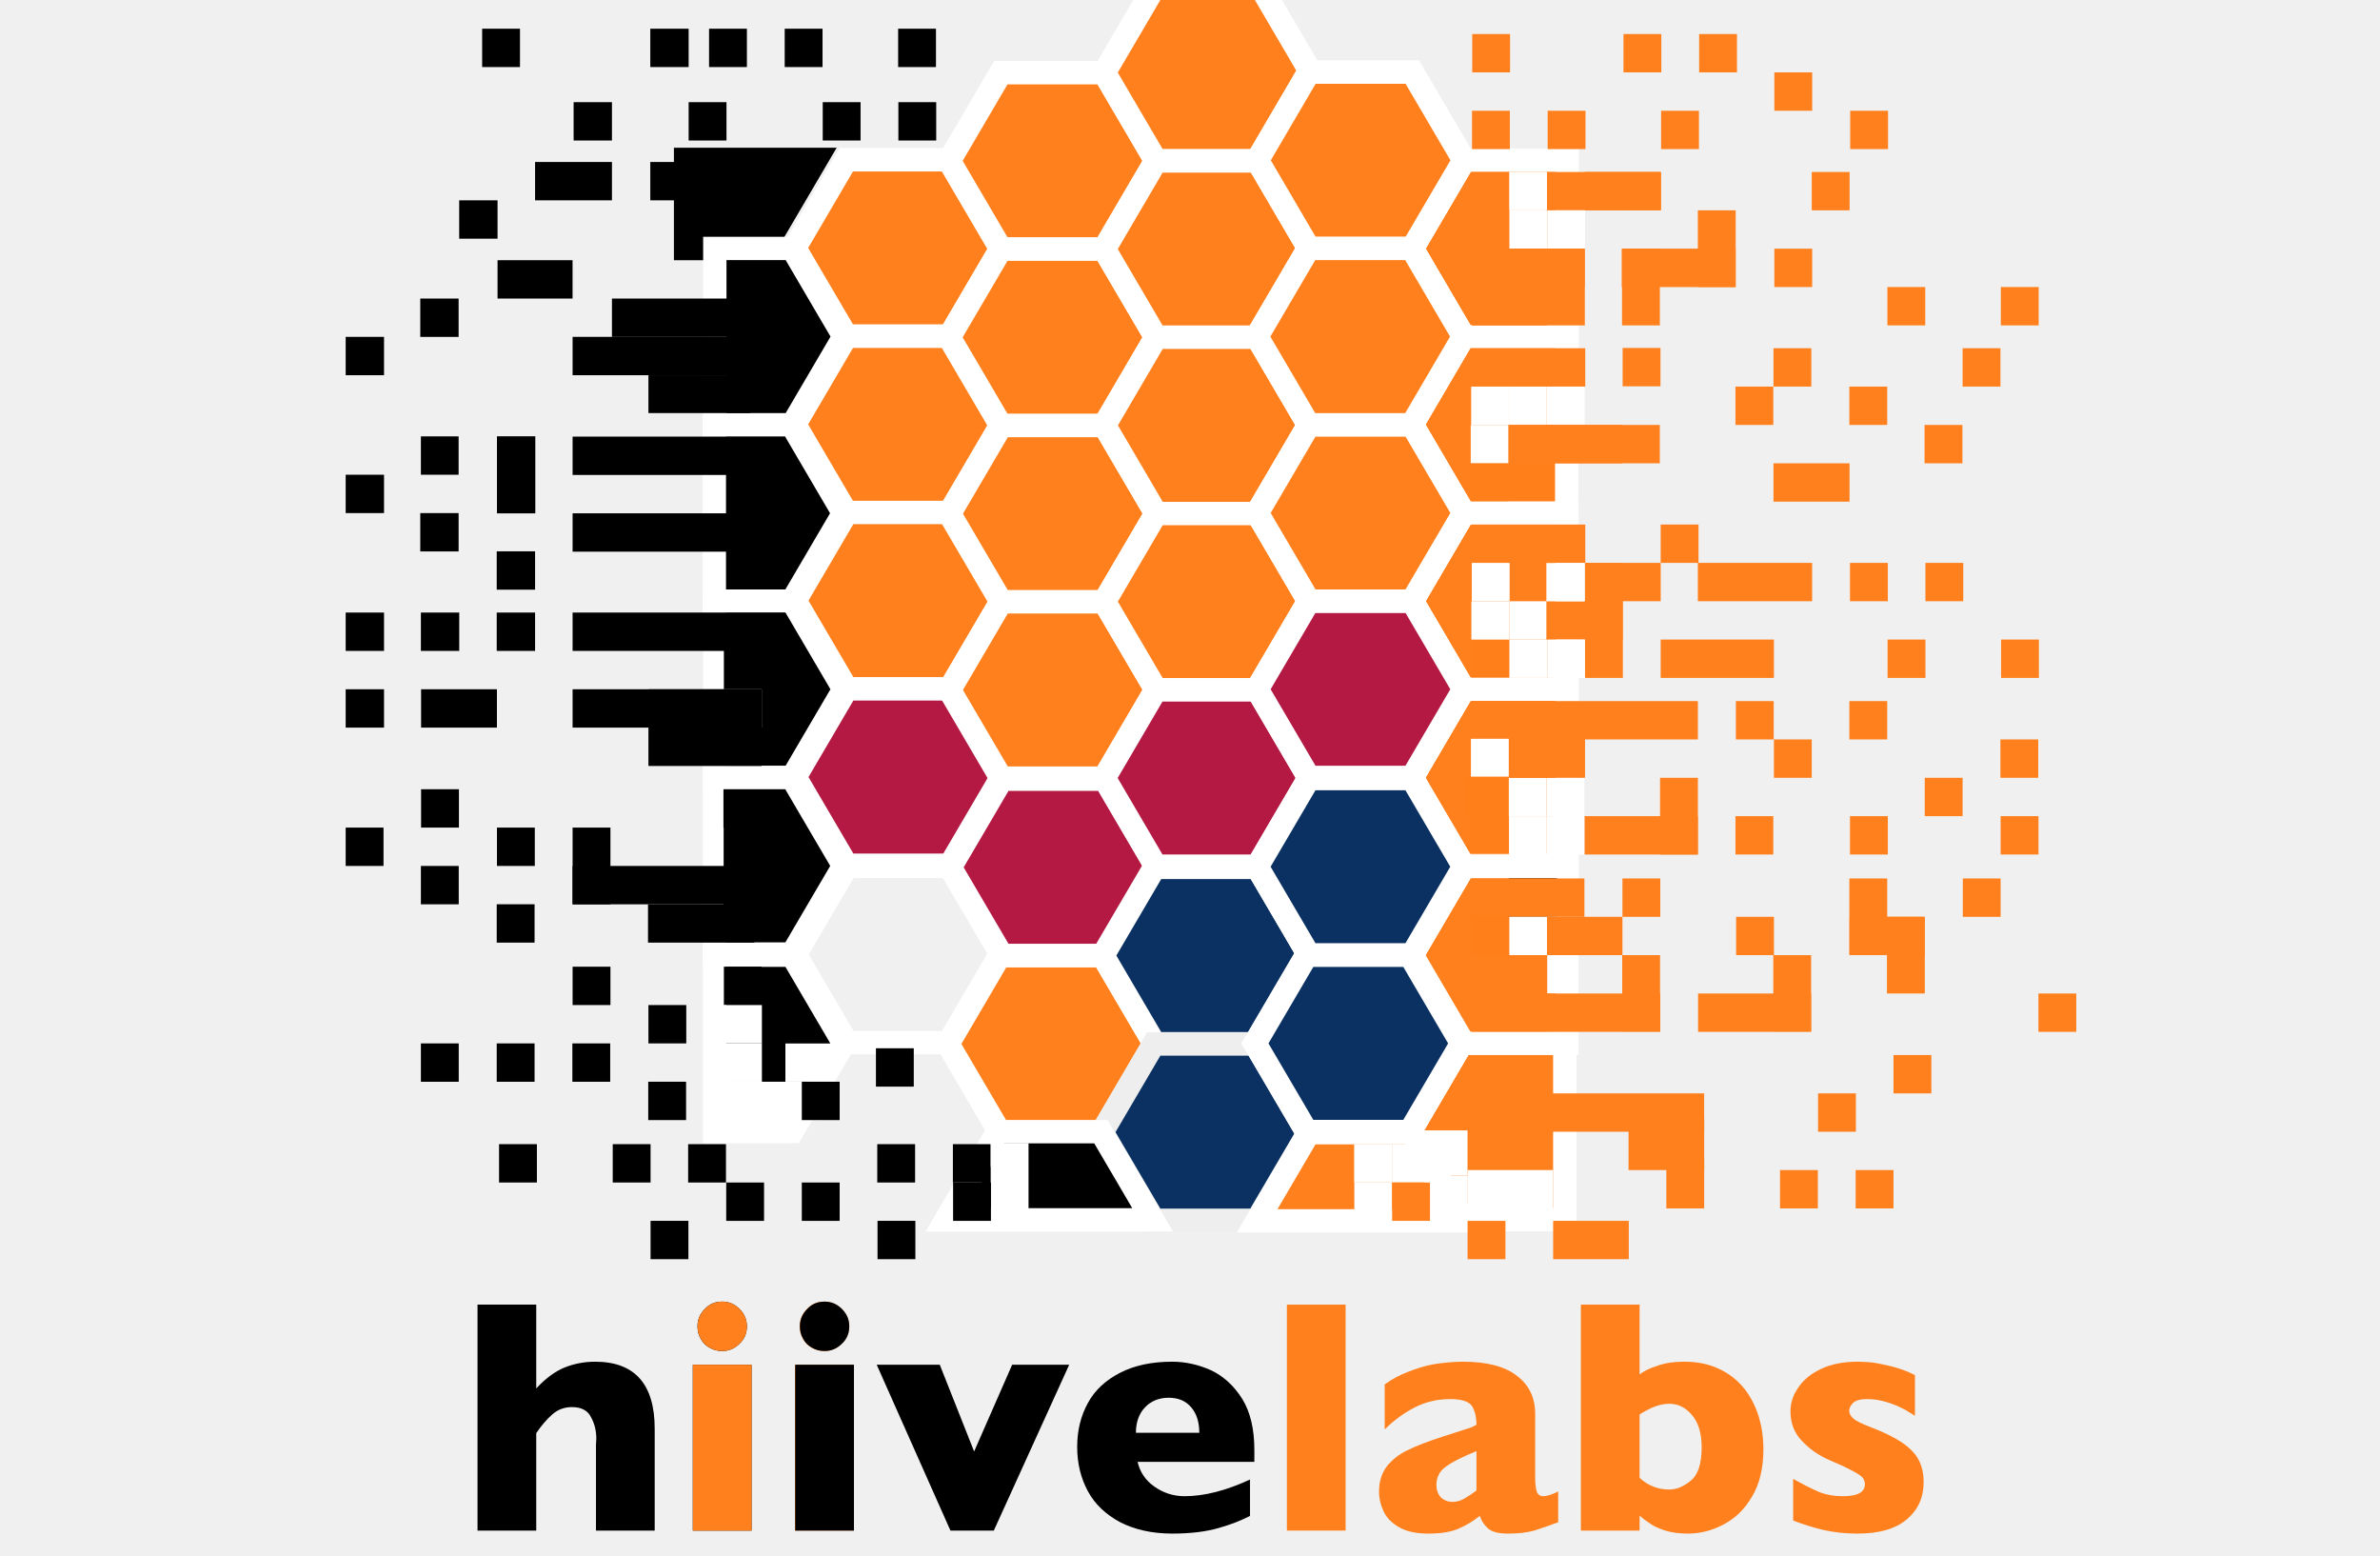
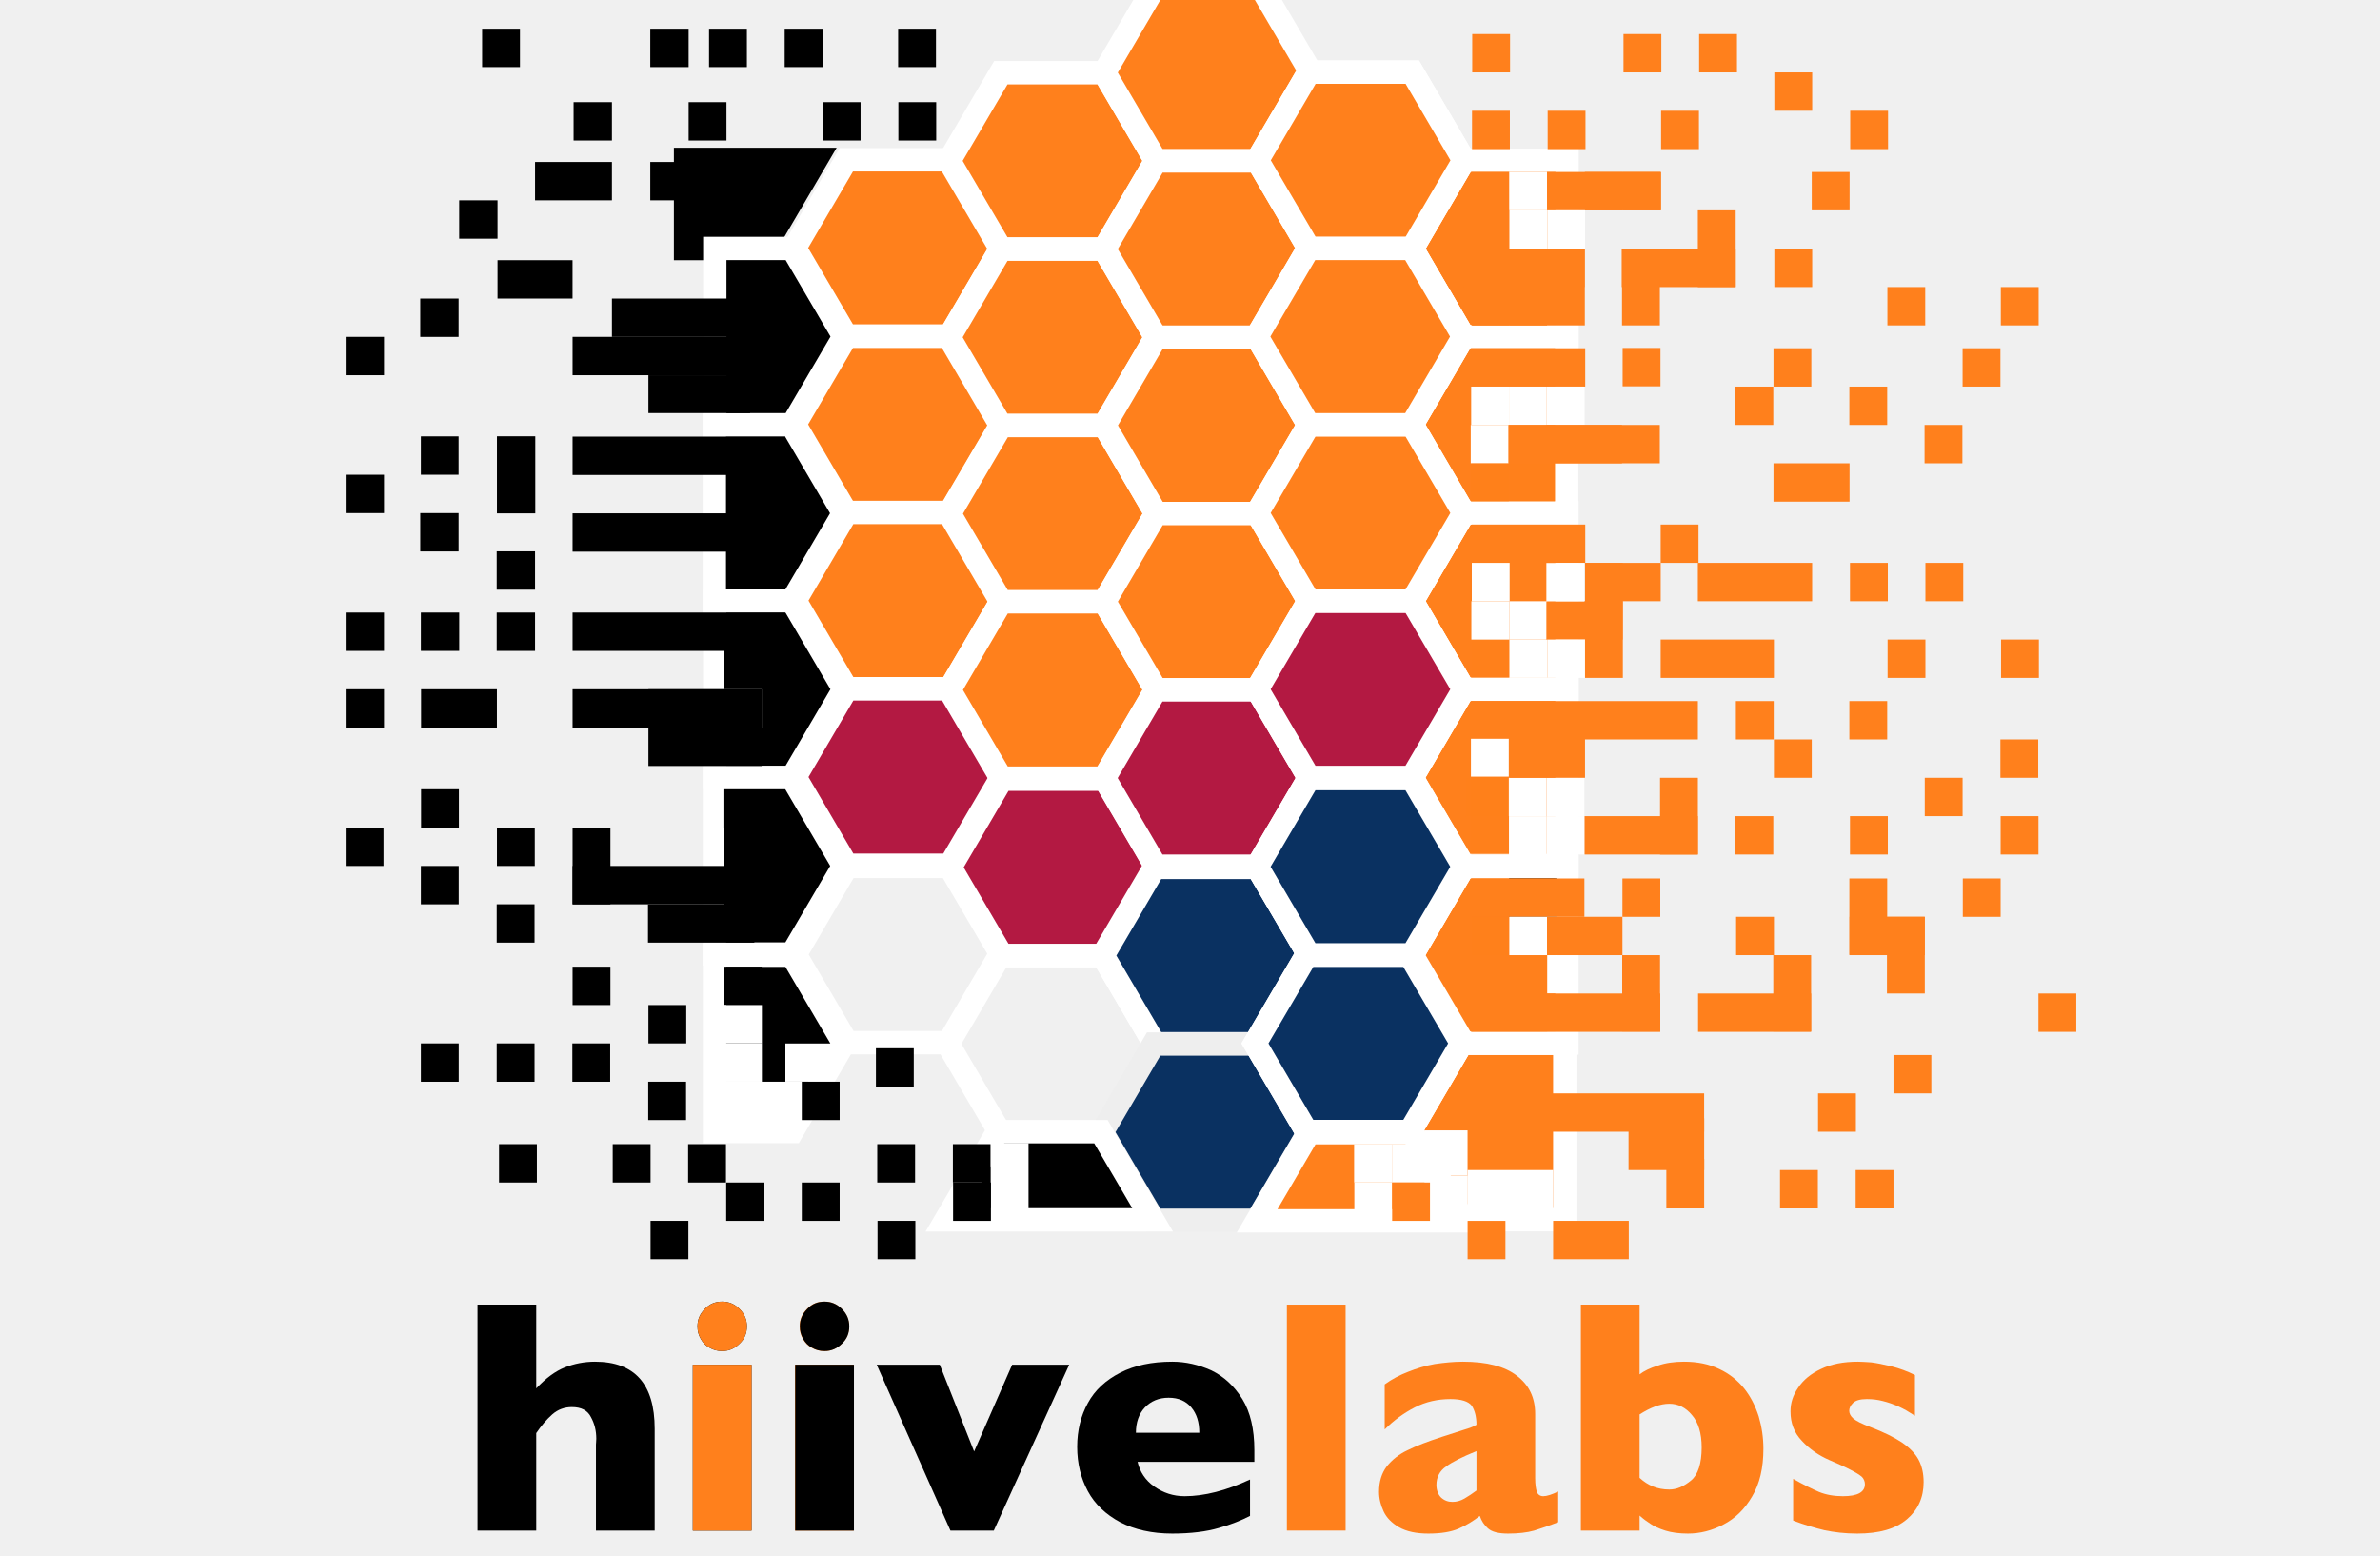
<svg xmlns="http://www.w3.org/2000/svg" width="100%" height="100%" viewBox="0 0 612 400" version="1.1" xml:space="preserve" style="fill-rule:evenodd;clip-rule:evenodd;stroke-miterlimit:10;">
  <g id="Layer1" transform="matrix(1,0,0,1,0.503755,0.109133)">
    <g transform="matrix(1,0,0,1,0,-80)">
      <path d="M217.12,166.28L203.83,143.63L217.12,120.97L243.69,120.97L256.98,143.63L243.69,166.28L217.12,166.28Z" style="fill:rgb(255,128,28);fill-rule:nonzero;stroke:white;stroke-width:6px;" />
    </g>
    <g transform="matrix(1,0,0,1,0,-80)">
      <path d="M217.12,211.65L203.83,188.99L217.12,166.34L243.69,166.34L256.98,188.99L243.69,211.65L217.12,211.65Z" style="fill:rgb(255,128,28);fill-rule:nonzero;stroke:white;stroke-width:6px;" />
    </g>
    <g transform="matrix(1,0,0,1,0,-80)">
      <path d="M217.21,256.94L203.92,234.29L217.21,211.63L243.78,211.63L257.07,234.29L243.78,256.94L217.21,256.94Z" style="fill:rgb(255,128,28);fill-rule:nonzero;stroke:white;stroke-width:6px;" />
    </g>
    <g transform="matrix(1,0,0,1,0,-80)">
      <path d="M217.21,302.31L203.92,279.65L217.21,256.99L243.78,256.99L257.07,279.65L243.78,302.31L217.21,302.31Z" style="fill:rgb(179,25,66);fill-rule:nonzero;stroke:white;stroke-width:6px;" />
    </g>
    <g transform="matrix(1,0,0,1,0,-80)">
      <path d="M217.27,347.93L203.98,325.27L217.27,302.61L243.84,302.61L257.13,325.27L243.84,347.93L217.27,347.93Z" style="fill:rgb(240,240,240);fill-rule:nonzero;stroke:white;stroke-width:6px;" />
    </g>
    <g transform="matrix(1,0,0,1,0,-80)">
      <path d="M256.85,143.89L243.56,121.24L256.85,98.58L283.42,98.58L296.71,121.24L283.42,143.89L256.85,143.89Z" style="fill:rgb(255,128,28);fill-rule:nonzero;stroke:white;stroke-width:6px;" />
    </g>
    <g transform="matrix(1,0,0,1,0,-80)">
      <path d="M256.85,189.26L243.56,166.6L256.85,143.95L283.42,143.95L296.71,166.6L283.42,189.26L256.85,189.26Z" style="fill:rgb(255,128,28);fill-rule:nonzero;stroke:white;stroke-width:6px;" />
    </g>
    <g transform="matrix(1,0,0,1,0,-80)">
      <path d="M256.93,234.6L243.64,211.95L256.93,189.29L283.5,189.29L296.79,211.95L283.5,234.6L256.93,234.6Z" style="fill:rgb(255,128,28);fill-rule:nonzero;stroke:white;stroke-width:6px;" />
    </g>
    <g transform="matrix(1,0,0,1,0,-80)">
      <path d="M256.92,279.92L243.63,257.26L256.92,234.61L283.49,234.61L296.78,257.26L283.49,279.92L256.92,279.92Z" style="fill:rgb(255,128,28);fill-rule:nonzero;stroke:white;stroke-width:6px;" />
    </g>
    <g transform="matrix(1,0,0,1,0,-80)">
      <path d="M257.11,325.52L243.82,302.86L257.11,280.2L283.69,280.2L296.97,302.86L283.69,325.52L257.11,325.52Z" style="fill:rgb(179,25,66);fill-rule:nonzero;stroke:white;stroke-width:6px;" />
    </g>
    <g transform="matrix(1,0,0,1,0,-80)">
-       <path d="M256.53,370.91L243.24,348.25L256.53,325.59L283.1,325.59L296.39,348.25L283.1,370.91L256.53,370.91Z" style="fill:rgb(255,128,28);fill-rule:nonzero;stroke:white;stroke-width:6px;" />
+       <path d="M256.53,370.91L243.24,348.25L256.53,325.59L283.1,325.59L296.39,348.25L283.1,370.91L256.53,370.91Z" style="fill:rgb(240,240,240);fill-rule:nonzero;stroke:white;stroke-width:6px;" />
    </g>
    <g transform="matrix(1,0,0,1,0,-80)">
      <path d="M296.74,121.21L283.45,98.55L296.74,75.89L323.31,75.89L336.6,98.55L323.31,121.21L296.74,121.21Z" style="fill:rgb(255,128,28);fill-rule:nonzero;stroke:white;stroke-width:6px;" />
    </g>
    <g transform="matrix(1,0,0,1,0,-80)">
      <path d="M296.74,166.58L283.45,143.92L296.74,121.26L323.31,121.26L336.6,143.92L323.31,166.58L296.74,166.58Z" style="fill:rgb(255,128,28);fill-rule:nonzero;stroke:white;stroke-width:6px;" />
    </g>
    <g transform="matrix(1,0,0,1,0,-80)">
      <path d="M296.77,211.9L283.49,189.24L296.77,166.58L323.35,166.58L336.64,189.24L323.35,211.9L296.77,211.9Z" style="fill:rgb(255,128,28);fill-rule:nonzero;stroke:white;stroke-width:6px;" />
    </g>
    <g transform="matrix(1,0,0,1,0,-80)">
      <path d="M296.76,257.21L283.47,234.56L296.76,211.9L323.34,211.9L336.63,234.56L323.34,257.21L296.76,257.21Z" style="fill:rgb(255,128,28);fill-rule:nonzero;stroke:white;stroke-width:6px;" />
    </g>
    <g transform="matrix(1,0,0,1,0,-80)">
      <path d="M296.37,348.2L283.08,325.54L296.37,302.88L322.94,302.88L336.23,325.54L322.94,348.2L296.37,348.2Z" style="fill:rgb(10,49,97);fill-rule:nonzero;stroke:white;stroke-width:6px;" />
    </g>
    <g transform="matrix(1,0,0,1,0,-80)">
      <path d="M296.15,393.59L282.86,370.93L296.15,348.28L322.72,348.28L336.01,370.93L322.72,393.59L296.15,393.59Z" style="fill:rgb(10,49,97);fill-rule:nonzero;stroke:rgb(238,238,238);stroke-width:6px;" />
    </g>
    <g transform="matrix(1,0,0,1,0,-80)">
      <path d="M296.7,302.56L283.42,279.9L296.7,257.24L323.28,257.24L336.57,279.9L323.28,302.56L296.7,302.56Z" style="fill:rgb(179,25,66);fill-rule:nonzero;stroke:white;stroke-width:6px;" />
    </g>
  </g>
  <g id="Layer_1" transform="matrix(1,0,0,1,0,-80)">
    <g transform="matrix(1,0,0,1,-5,0)">
      <g>
        <path d="M181.29,120.97L181.29,143.89L201.47,143.89L214.91,120.97L181.29,120.97Z" style="fill-rule:nonzero;" />
      </g>
      <g>
        <path d="M181.29,120.97L181.29,143.89L201.47,143.89L214.91,120.97L181.29,120.97Z" style="fill:none;fill-rule:nonzero;stroke:black;stroke-width:6px;" />
      </g>
    </g>
    <g>
      <path d="M183.81,189.19L183.81,143.87L203.75,143.87L217.04,166.53L203.75,189.19L183.81,189.19Z" style="fill-rule:nonzero;stroke:white;stroke-width:6px;" />
      <path d="M183.69,234.6L183.69,189.28L203.63,189.28L216.92,211.94L203.63,234.6L183.69,234.6Z" style="fill-rule:nonzero;stroke:white;stroke-width:6px;" />
      <path d="M183.79,279.85L183.79,234.53L203.73,234.53L217.02,257.19L203.73,279.85L183.79,279.85Z" style="fill-rule:nonzero;stroke:white;stroke-width:6px;" />
      <path d="M183.73,325.26L183.73,279.94L203.67,279.94L216.96,302.6L203.67,325.26L183.73,325.26Z" style="fill-rule:nonzero;stroke:white;stroke-width:6px;" />
    </g>
    <path d="M183.75,370.88L183.75,325.56L203.69,325.56L216.98,348.22L203.69,370.88L183.75,370.88Z" style="fill-rule:nonzero;stroke:white;stroke-width:6px;" />
    <path d="M243.24,393.59L256.53,370.93L283.1,370.93L296.39,393.59L243.24,393.59Z" style="fill-rule:nonzero;stroke:white;stroke-width:6px;" />
    <rect x="127.94" y="146.89" width="19.29" height="9.86" />
    <rect x="108.07" y="156.75" width="9.86" height="9.86" />
    <rect x="88.89" y="166.6" width="9.86" height="9.86" />
    <rect x="147.24" y="166.6" width="51.08" height="9.86" />
    <rect x="166.74" y="176.46" width="26.15" height="9.73" />
    <rect x="108.23" y="192.18" width="9.7" height="9.86" />
    <rect x="127.79" y="192.16" width="9.86" height="19.81" />
    <rect x="88.89" y="202.04" width="9.86" height="9.86" />
    <rect x="108.07" y="211.9" width="9.86" height="9.86" />
    <rect x="147.24" y="211.96" width="58.45" height="9.86" />
    <rect x="127.73" y="221.73" width="9.86" height="9.86" />
    <rect x="88.89" y="237.47" width="9.86" height="9.86" />
    <rect x="108.23" y="237.47" width="9.86" height="9.86" />
    <rect x="127.73" y="237.47" width="9.86" height="9.86" />
    <rect x="147.24" y="237.47" width="54.7" height="9.86" />
    <rect x="186.14" y="245.43" width="11.17" height="13.71" />
    <rect x="88.89" y="257.19" width="9.86" height="9.86" />
    <rect x="108.28" y="257.19" width="19.5" height="9.86" />
    <rect x="147.24" y="257.19" width="48.52" height="9.86" />
    <rect x="186.14" y="257.19" width="9.73" height="9.86" style="fill:white;" />
    <rect x="166.74" y="257.19" width="29.12" height="19.72" />
    <rect x="108.28" y="282.89" width="9.73" height="9.86" />
    <rect x="186.03" y="282.89" width="15.91" height="9.86" />
    <rect x="88.89" y="292.75" width="9.73" height="9.86" />
    <rect x="127.79" y="292.75" width="9.73" height="9.86" />
    <rect x="147.24" y="292.75" width="9.73" height="19.72" />
    <rect x="186.08" y="287.82" width="9.73" height="25.16" />
    <rect x="108.23" y="302.61" width="9.73" height="9.86" />
    <rect x="147.24" y="302.61" width="48.52" height="9.86" />
    <rect x="127.73" y="312.46" width="9.73" height="9.86" />
    <rect x="166.63" y="312.46" width="27.35" height="9.86" />
    <rect x="167.29" y="393.84" width="9.73" height="9.86" />
    <rect x="225.65" y="393.84" width="9.73" height="9.86" />
    <rect x="123.98" y="87.38" width="9.73" height="9.86" />
    <rect x="167.22" y="87.38" width="9.86" height="9.86" />
    <rect x="182.33" y="87.38" width="9.73" height="9.86" />
    <rect x="201.78" y="87.38" width="9.73" height="9.86" />
    <rect x="230.95" y="87.38" width="9.73" height="9.86" />
    <rect x="147.5" y="106.26" width="9.86" height="9.86" />
    <rect x="177.08" y="106.26" width="9.73" height="9.86" />
    <rect x="211.56" y="106.26" width="9.73" height="9.86" />
    <rect x="231.01" y="106.26" width="9.73" height="9.86" />
    <rect x="137.59" y="121.64" width="19.77" height="9.86" />
    <rect x="167.22" y="121.64" width="9.86" height="9.86" />
    <rect x="118.08" y="131.5" width="9.86" height="9.86" />
    <g transform="matrix(1,0,0,1,0,-1)">
      <rect x="182.94" y="131.5" width="9.73" height="9.86" />
    </g>
    <rect x="147.24" y="328.51" width="9.73" height="9.86" />
    <rect x="166.74" y="338.37" width="9.73" height="9.86" />
    <rect x="127.73" y="348.23" width="9.73" height="9.86" />
    <rect x="147.18" y="348.23" width="9.73" height="9.86" />
    <rect x="166.69" y="358.08" width="9.73" height="9.86" />
    <rect x="186.14" y="358.08" width="16.95" height="9.86" style="fill:white;" />
    <rect x="225.24" y="349.48" width="9.73" height="9.86" />
    <rect x="128.33" y="374.13" width="9.73" height="9.86" />
    <path d="M138.05,383.99L138.05,374.13" style="fill:none;fill-rule:nonzero;" />
    <rect x="176.95" y="374.13" width="9.73" height="9.86" />
    <rect x="186.74" y="383.99" width="9.73" height="9.86" />
    <rect x="225.58" y="374.13" width="9.73" height="9.86" />
    <rect x="245.03" y="374.13" width="9.73" height="9.86" />
    <rect x="254.75" y="373.84" width="9.73" height="16.81" style="fill:white;" />
    <path d="M138.11,393.84L138.11,383.99" style="fill:none;fill-rule:nonzero;" />
    <path d="M157.56,383.99L157.56,393.84" style="fill:none;fill-rule:nonzero;" />
    <rect x="157.56" y="374.13" width="9.73" height="9.86" />
    <rect x="206.18" y="383.99" width="9.73" height="9.86" />
    <rect x="245.08" y="383.99" width="9.73" height="9.86" />
    <g>
      <path d="M376.38,166.53L363.1,143.87L376.38,121.21L402.96,121.21L402.96,166.53L376.38,166.53Z" style="fill:rgb(255,128,28);fill-rule:nonzero;stroke:white;stroke-width:6px;" />
      <path d="M375.79,393.54L362.5,370.88L375.79,348.23L402.37,348.23L402.37,393.54L375.79,393.54Z" style="fill:rgb(255,128,28);fill-rule:nonzero;stroke:white;stroke-width:6px;" />
      <path d="M376.35,302.51L363.06,279.85L376.35,257.19L402.93,257.19L402.93,302.51L376.35,302.51Z" style="fill:rgb(255,128,28);fill-rule:nonzero;stroke:white;stroke-width:6px;" />
      <path d="M376.36,257.19L363.07,234.53L376.36,211.87L402.93,211.87L402.93,257.19L376.36,257.19Z" style="fill:rgb(255,128,28);fill-rule:nonzero;stroke:white;stroke-width:6px;" />
      <path d="M376.28,211.85L362.99,189.19L376.28,166.53L402.86,166.53L402.86,211.85L376.28,211.85Z" style="fill:rgb(255,128,28);fill-rule:nonzero;stroke:white;stroke-width:6px;" />
      <path d="M376.34,348.13L363.06,325.47L376.34,302.81L402.92,302.81L402.92,348.13L376.34,348.13Z" style="fill:rgb(255,128,28);fill-rule:nonzero;stroke:white;stroke-width:6px;" />
    </g>
    <rect x="378.35" y="124.21" width="9.73" height="9.86" style="fill:rgb(255,128,28);" />
    <rect x="388.08" y="124.21" width="9.73" height="9.86" style="fill:white;" />
    <rect x="407.53" y="124.21" width="9.73" height="9.86" style="fill:rgb(255,128,28);" />
    <rect x="417.25" y="124.21" width="9.73" height="9.86" style="fill:rgb(255,128,28);" />
    <rect x="465.88" y="124.21" width="9.73" height="9.86" style="fill:rgb(255,128,28);" />
    <rect x="378.41" y="134.07" width="9.73" height="9.86" style="fill:rgb(255,128,28);" />
    <rect x="436.59" y="134.07" width="9.73" height="19.72" style="fill:rgb(255,128,28);" />
    <rect x="378.3" y="143.93" width="9.73" height="9.86" style="fill:rgb(255,128,28);" />
    <rect x="417.03" y="143.92" width="29.28" height="9.88" style="fill:rgb(255,128,28);" />
    <rect x="456.26" y="143.93" width="9.73" height="9.86" style="fill:rgb(255,128,28);" />
    <rect x="378.35" y="153.79" width="9.73" height="9.86" style="fill:rgb(255,128,28);" />
    <rect x="397.8" y="124.21" width="29.34" height="9.86" style="fill:rgb(255,128,28);" />
    <rect x="388.13" y="134.07" width="9.73" height="9.86" style="fill:white;" />
    <rect x="397.86" y="134.07" width="9.73" height="9.86" style="fill:white;" />
    <rect x="376.5" y="143.93" width="30.97" height="9.86" style="fill:rgb(255,128,28);" />
    <rect x="388.08" y="153.79" width="9.73" height="9.86" style="fill:rgb(255,128,28);" />
    <rect x="378.52" y="143.93" width="29.01" height="19.72" style="fill:rgb(255,128,28);" />
    <rect x="417.09" y="143.93" width="9.73" height="19.72" style="fill:rgb(255,128,28);" />
    <rect x="485.33" y="153.79" width="9.73" height="9.86" style="fill:rgb(255,128,28);" />
    <rect x="514.5" y="153.79" width="9.73" height="9.86" style="fill:rgb(255,128,28);" />
    <rect x="378.24" y="169.52" width="29.39" height="9.86" style="fill:rgb(255,128,28);" />
    <rect x="417.25" y="169.45" width="9.73" height="9.86" style="fill:rgb(255,128,28);" />
    <rect x="456.04" y="169.52" width="9.73" height="9.86" style="fill:rgb(255,128,28);" />
    <rect x="504.67" y="169.52" width="9.73" height="9.86" style="fill:rgb(255,128,28);" />
    <rect x="378.3" y="179.38" width="9.73" height="9.86" style="fill:white;" />
    <rect x="388.02" y="179.38" width="9.73" height="9.86" style="fill:white;" />
    <rect x="397.75" y="179.38" width="9.73" height="9.86" style="fill:white;" />
    <rect x="475.55" y="179.38" width="9.73" height="9.86" style="fill:rgb(255,128,28);" />
    <rect x="378.19" y="189.24" width="9.73" height="9.86" style="fill:white;" />
    <rect x="397.64" y="189.24" width="9.73" height="9.86" style="fill:rgb(255,128,28);" />
    <rect x="407.36" y="189.24" width="9.73" height="9.86" style="fill:rgb(255,128,28);" />
    <rect x="387.91" y="189.24" width="38.9" height="9.86" style="fill:rgb(255,128,28);" />
    <rect x="494.89" y="189.24" width="9.73" height="9.86" style="fill:rgb(255,128,28);" />
    <rect x="378.24" y="199.1" width="9.73" height="9.86" style="fill:rgb(255,128,28);fill-opacity:0.32;" />
    <rect x="378.3" y="199.1" width="21.51" height="9.86" style="fill:rgb(255,128,28);fill-opacity:0.32;" />
    <rect x="456.04" y="199.1" width="19.56" height="9.86" style="fill:rgb(255,128,28);" />
    <rect x="378.41" y="214.84" width="29.23" height="9.86" style="fill:rgb(255,128,28);" />
    <rect x="378.46" y="224.7" width="9.73" height="9.86" style="fill:rgb(255,128,28);fill-opacity:0.32;" />
    <rect x="378.35" y="234.56" width="9.73" height="9.86" style="fill:rgb(255,128,28);fill-opacity:0.32;" />
    <rect x="388.08" y="234.56" width="9.73" height="9.86" style="fill:white;" />
    <rect x="378.41" y="244.41" width="9.73" height="9.86" style="fill:rgb(255,128,28);fill-opacity:0.32;" />
    <rect x="388.13" y="244.41" width="9.73" height="9.86" style="fill:white;" />
    <rect x="378.3" y="260.23" width="58.3" height="9.86" style="fill:rgb(255,128,28);" />
    <rect x="378.35" y="270.09" width="9.73" height="9.86" style="fill:rgb(255,128,28);fill-opacity:0.32;" />
    <rect x="376.85" y="279.95" width="11.11" height="9.86" style="fill:rgb(255,128,28);fill-opacity:0.32;" />
    <rect x="387.97" y="279.95" width="9.73" height="9.86" style="fill:white;" />
    <rect x="378.3" y="279.95" width="9.73" height="19.72" style="fill:rgb(255,128,28);fill-opacity:0.32;" />
    <rect x="388.02" y="289.81" width="9.73" height="9.86" style="fill:white;" />
    <rect x="427.03" y="214.84" width="9.73" height="9.86" style="fill:rgb(255,128,28);" />
    <rect x="407.64" y="224.7" width="19.4" height="9.86" style="fill:rgb(255,128,28);" />
    <rect x="436.59" y="224.7" width="29.39" height="9.86" style="fill:rgb(255,128,28);" />
    <rect x="475.71" y="224.7" width="9.73" height="9.86" style="fill:rgb(255,128,28);" />
    <rect x="495.11" y="224.7" width="9.73" height="9.86" style="fill:rgb(255,128,28);" />
    <rect x="397.64" y="234.56" width="19.61" height="9.86" style="fill:rgb(255,128,28);" />
    <rect x="397.86" y="244.41" width="9.73" height="9.86" style="fill:white;" />
    <rect x="407.58" y="224.73" width="9.73" height="29.54" style="fill:rgb(255,128,28);" />
    <rect x="427.03" y="244.41" width="29.12" height="9.86" style="fill:rgb(255,128,28);" />
    <rect x="485.38" y="244.41" width="9.73" height="9.86" style="fill:rgb(255,128,28);" />
    <rect x="514.56" y="244.41" width="9.73" height="9.86" style="fill:rgb(255,128,28);" />
    <rect x="446.37" y="260.23" width="9.73" height="9.86" style="fill:rgb(255,128,28);" />
    <rect x="475.55" y="260.23" width="9.73" height="9.86" style="fill:rgb(255,128,28);" />
    <rect x="456.15" y="270.09" width="9.73" height="9.86" style="fill:rgb(255,128,28);" />
    <rect x="397.69" y="279.95" width="9.73" height="9.86" style="fill:white;" />
    <rect x="426.87" y="279.95" width="9.73" height="19.72" style="fill:rgb(255,128,28);" />
    <rect x="446.26" y="289.81" width="9.73" height="9.86" style="fill:rgb(255,128,28);" />
    <rect x="494.94" y="279.95" width="9.73" height="9.86" style="fill:rgb(255,128,28);" />
    <rect x="514.39" y="270.09" width="9.73" height="9.86" style="fill:rgb(255,128,28);" />
    <rect x="397.75" y="289.81" width="9.73" height="9.86" style="fill:white;" />
    <rect x="407.47" y="289.81" width="29.12" height="9.86" style="fill:rgb(255,128,28);" />
    <rect x="514.45" y="289.81" width="9.73" height="9.86" style="fill:rgb(255,128,28);" />
    <rect x="388.04" y="305.83" width="12.36" height="9.86" />
    <rect x="417.2" y="305.83" width="9.73" height="9.86" style="fill:rgb(255,128,28);" />
    <rect x="378.35" y="305.83" width="29.07" height="9.86" style="fill:rgb(255,128,28);" />
    <rect x="475.55" y="305.83" width="9.73" height="19.64" style="fill:rgb(255,128,28);" />
    <rect x="504.72" y="305.83" width="9.73" height="9.86" style="fill:rgb(255,128,28);" />
    <rect x="378.35" y="315.68" width="9.73" height="9.86" style="fill:rgb(255,128,28);fill-opacity:0.32;" />
    <rect x="388.11" y="315.68" width="12.36" height="9.86" style="fill:white;" />
    <rect x="397.8" y="315.68" width="19.4" height="9.86" style="fill:rgb(255,128,28);" />
    <rect x="446.43" y="315.68" width="9.73" height="9.86" style="fill:rgb(255,128,28);" />
    <rect x="475.6" y="315.68" width="19.34" height="9.86" style="fill:rgb(255,128,28);" />
    <rect x="387.97" y="325.54" width="12.36" height="9.86" style="fill:white;" />
    <rect x="417.14" y="325.54" width="9.73" height="19.61" style="fill:rgb(255,128,28);" />
    <rect x="455.99" y="325.54" width="9.73" height="19.61" style="fill:rgb(255,128,28);" />
    <rect x="485.22" y="315.68" width="9.73" height="19.72" style="fill:rgb(255,128,28);" />
    <rect x="436.65" y="335.4" width="29.07" height="9.86" style="fill:rgb(255,128,28);" />
    <rect x="524.17" y="335.4" width="9.73" height="9.86" style="fill:rgb(255,128,28);" />
    <rect x="486.9" y="351.22" width="9.73" height="9.86" style="fill:rgb(255,128,28);" />
    <rect x="383.76" y="361.08" width="54.45" height="9.86" style="fill:rgb(255,128,28);" />
    <rect x="467.5" y="361.08" width="9.73" height="9.86" style="fill:rgb(255,128,28);" />
    <rect x="418.77" y="367.5" width="19.45" height="13.29" style="fill:rgb(255,128,28);" />
    <rect x="428.49" y="377.93" width="9.73" height="12.72" style="fill:rgb(255,128,28);" />
    <rect x="457.72" y="380.79" width="9.73" height="9.86" style="fill:rgb(255,128,28);" />
    <rect x="477.17" y="380.79" width="9.73" height="9.86" style="fill:rgb(255,128,28);" />
    <rect x="378.57" y="88.75" width="9.73" height="9.86" style="fill:rgb(255,128,28);" />
    <rect x="417.47" y="88.75" width="9.73" height="9.86" style="fill:rgb(255,128,28);" />
    <rect x="436.92" y="88.75" width="9.73" height="9.86" style="fill:rgb(255,128,28);" />
    <rect x="456.26" y="98.61" width="9.73" height="9.86" style="fill:rgb(255,128,28);" />
    <rect x="378.52" y="108.47" width="9.73" height="9.86" style="fill:rgb(255,128,28);" />
    <rect x="397.97" y="108.47" width="9.73" height="9.86" style="fill:rgb(255,128,28);" />
    <rect x="427.14" y="108.47" width="9.73" height="9.86" style="fill:rgb(255,128,28);" />
    <rect x="475.77" y="108.47" width="9.73" height="9.86" style="fill:rgb(255,128,28);" />
    <g>
      <path d="M336.58,143.87L323.3,121.21L336.58,98.55L363.16,98.55L376.45,121.21L363.16,143.87L336.58,143.87Z" style="fill:rgb(255,128,28);fill-rule:nonzero;stroke:white;stroke-width:6px;" />
      <path d="M335.99,370.88L322.7,348.23L335.99,325.57L362.57,325.57L375.85,348.23L362.57,370.88L335.99,370.88Z" style="fill:rgb(255,128,28);fill-rule:nonzero;stroke:white;stroke-width:6px;" />
      <path d="M336.55,279.85L323.26,257.19L336.55,234.53L363.12,234.53L376.41,257.19L363.12,279.85L336.55,279.85Z" style="fill:rgb(255,128,28);fill-rule:nonzero;stroke:white;stroke-width:6px;" />
      <path d="M336.56,234.53L323.27,211.87L336.56,189.21L363.13,189.21L376.42,211.87L363.13,234.53L336.56,234.53Z" style="fill:rgb(255,128,28);fill-rule:nonzero;stroke:white;stroke-width:6px;" />
      <path d="M336.48,189.19L323.19,166.53L336.48,143.87L363.06,143.87L376.34,166.53L363.06,189.19L336.48,189.19Z" style="fill:rgb(255,128,28);fill-rule:nonzero;stroke:white;stroke-width:6px;" />
      <path d="M336.54,325.47L323.25,302.81L336.54,280.15L363.12,280.15L376.4,302.81L363.12,325.47L336.54,325.47Z" style="fill:rgb(255,128,28);fill-rule:nonzero;stroke:white;stroke-width:6px;" />
    </g>
    <path d="M336.58,143.87L323.3,121.21L336.58,98.55L363.16,98.55L376.45,121.21L363.16,143.87L336.58,143.87Z" style="fill:rgb(255,128,28);fill-rule:nonzero;stroke:white;stroke-width:6px;" />
    <path d="M335.99,370.88L322.7,348.23L335.99,325.57L362.57,325.57L375.85,348.23L362.57,370.88L335.99,370.88Z" style="fill:rgb(10,49,97);fill-rule:nonzero;stroke:white;stroke-width:6px;" />
    <path d="M336.55,279.85L323.26,257.19L336.55,234.53L363.12,234.53L376.41,257.19L363.12,279.85L336.55,279.85Z" style="fill:rgb(179,25,66);fill-rule:nonzero;stroke:white;stroke-width:6px;" />
    <path d="M336.56,234.53L323.27,211.87L336.56,189.21L363.13,189.21L376.42,211.87L363.13,234.53L336.56,234.53Z" style="fill:rgb(255,128,28);fill-rule:nonzero;stroke:white;stroke-width:6px;" />
    <path d="M336.48,189.19L323.19,166.53L336.48,143.87L363.06,143.87L376.34,166.53L363.06,189.19L336.48,189.19Z" style="fill:rgb(255,128,28);fill-rule:nonzero;stroke:white;stroke-width:6px;" />
    <path d="M336.54,325.47L323.25,302.81L336.54,280.15L363.12,280.15L376.4,302.81L363.12,325.47L336.54,325.47Z" style="fill:rgb(10,49,97);fill-rule:nonzero;stroke:white;stroke-width:6px;" />
    <path d="M323.26,393.84L336.55,371.19L363.12,371.19L376.41,393.84L323.26,393.84Z" style="fill:rgb(255,128,28);fill-rule:nonzero;stroke:white;stroke-width:6px;" />
    <rect x="348.2" y="374.13" width="9.73" height="9.86" style="fill:white;" />
    <rect x="348.26" y="383.99" width="9.73" height="9.86" style="fill:white;" />
    <rect x="377.38" y="393.84" width="9.73" height="9.86" style="fill:rgb(255,128,28);" />
    <rect x="399.38" y="393.84" width="19.45" height="9.86" style="fill:rgb(255,128,28);" />
    <rect x="366.3" y="382.22" width="11.13" height="11.63" style="fill:white;" />
    <rect x="366.24" y="370.59" width="11.13" height="11.63" style="fill:white;" />
    <rect x="377.38" y="380.79" width="22" height="13.05" style="fill:white;" />
    <rect x="357.93" y="374.13" width="9.73" height="9.86" style="fill:white;" />
    <rect x="357.98" y="383.99" width="9.73" height="9.86" style="fill:rgb(255,128,28);" />
    <rect x="446.26" y="179.38" width="9.73" height="9.86" style="fill:rgb(255,128,28);" />
    <rect x="378.46" y="224.7" width="9.73" height="9.86" style="fill:white;" />
    <rect x="378.35" y="234.56" width="9.73" height="9.86" style="fill:white;" />
    <rect x="378.24" y="269.92" width="9.73" height="9.73" style="fill:white;" />
    <rect x="388.13" y="260.5" width="19.45" height="19.45" style="fill:rgb(255,128,28);" />
    <rect x="475.71" y="289.81" width="9.73" height="9.86" style="fill:rgb(255,128,28);" />
    <rect x="397.64" y="224.73" width="9.73" height="9.86" style="fill:white;" />
    <rect x="182.94" y="121.64" width="9.73" height="9.86" />
    <rect x="192.66" y="121.64" width="9.73" height="9.86" />
    <rect x="157.36" y="156.75" width="44.58" height="9.86" />
    <rect x="201.96" y="348.25" width="12.2" height="9.83" style="fill:white;" />
    <rect x="202.02" y="358.08" width="9.73" height="9.86" style="fill:white;" />
    <rect x="206.18" y="358.08" width="9.73" height="9.86" />
    <rect x="186.14" y="328.51" width="9.73" height="9.86" />
    <rect x="186.19" y="338.37" width="9.73" height="9.86" style="fill:white;" />
    <rect x="186.19" y="348.23" width="9.73" height="9.86" style="fill:white;" />
    <rect x="147.24" y="192.24" width="54.7" height="9.86" />
    <rect x="108.23" y="348.23" width="9.73" height="9.86" />
    <rect x="378.24" y="325.54" width="19.61" height="19.61" style="fill:rgb(255,128,28);" />
    <rect x="378.3" y="335.4" width="48.63" height="9.86" style="fill:rgb(255,128,28);" />
    <g transform="matrix(0.65,0,0,0.65,20,147)">
      <g transform="matrix(1,0,0,1,150.748,502.259)">
        <g transform="matrix(132,0,0,132,0,0)">
          <path d="M0.587,-0L0.411,-0L0.411,-0.258C0.411,-0.26 0.412,-0.269 0.412,-0.275C0.412,-0.299 0.407,-0.32 0.396,-0.34C0.386,-0.36 0.367,-0.37 0.339,-0.37C0.317,-0.37 0.297,-0.363 0.28,-0.348C0.263,-0.333 0.247,-0.314 0.232,-0.292L0.232,-0L0.056,-0L0.056,-0.677L0.232,-0.677L0.232,-0.426C0.261,-0.457 0.29,-0.478 0.318,-0.489C0.346,-0.5 0.376,-0.506 0.408,-0.506C0.527,-0.506 0.587,-0.439 0.587,-0.305L0.587,-0Z" style="fill-rule:nonzero;" />
        </g>
        <g transform="matrix(132,0,0,132,83.9824,0)">
          <path d="M0.227,-0.612C0.227,-0.591 0.22,-0.574 0.205,-0.56C0.19,-0.545 0.173,-0.538 0.153,-0.538C0.139,-0.538 0.127,-0.541 0.115,-0.548C0.104,-0.554 0.095,-0.563 0.089,-0.574C0.082,-0.586 0.079,-0.598 0.079,-0.612C0.079,-0.632 0.086,-0.649 0.101,-0.664C0.115,-0.679 0.132,-0.686 0.153,-0.686C0.173,-0.686 0.19,-0.679 0.205,-0.664C0.22,-0.649 0.227,-0.632 0.227,-0.612ZM0.241,-0L0.065,-0L0.065,-0.497L0.241,-0.497L0.241,-0Z" style="fill-rule:nonzero;" />
        </g>
      </g>
      <g transform="matrix(1,0,0,1,234.748,502.259)">
        <g transform="matrix(132,0,0,132,0,0)">
          <path d="M0.227,-0.612C0.227,-0.591 0.22,-0.574 0.205,-0.56C0.19,-0.545 0.173,-0.538 0.153,-0.538C0.139,-0.538 0.127,-0.541 0.115,-0.548C0.104,-0.554 0.095,-0.563 0.089,-0.574C0.082,-0.586 0.079,-0.598 0.079,-0.612C0.079,-0.632 0.086,-0.649 0.101,-0.664C0.115,-0.679 0.132,-0.686 0.153,-0.686C0.173,-0.686 0.19,-0.679 0.205,-0.664C0.22,-0.649 0.227,-0.632 0.227,-0.612ZM0.241,-0L0.065,-0L0.065,-0.497L0.241,-0.497L0.241,-0Z" style="fill:rgb(255,128,28);fill-rule:nonzero;" />
        </g>
        <g transform="matrix(132,0,0,132,40.4121,0)">
          <path d="M0.227,-0.612C0.227,-0.591 0.22,-0.574 0.205,-0.56C0.19,-0.545 0.173,-0.538 0.153,-0.538C0.139,-0.538 0.127,-0.541 0.115,-0.548C0.104,-0.554 0.095,-0.563 0.089,-0.574C0.082,-0.586 0.079,-0.598 0.079,-0.612C0.079,-0.632 0.086,-0.649 0.101,-0.664C0.115,-0.679 0.132,-0.686 0.153,-0.686C0.173,-0.686 0.19,-0.679 0.205,-0.664C0.22,-0.649 0.227,-0.632 0.227,-0.612ZM0.241,-0L0.065,-0L0.065,-0.497L0.241,-0.497L0.241,-0Z" style="fill:rgb(255,128,28);fill-rule:nonzero;" />
        </g>
      </g>
      <g transform="matrix(1,0,0,1,275.248,502.259)">
        <g transform="matrix(132,0,0,132,0,0)">
          <path d="M0.227,-0.612C0.227,-0.591 0.22,-0.574 0.205,-0.56C0.19,-0.545 0.173,-0.538 0.153,-0.538C0.139,-0.538 0.127,-0.541 0.115,-0.548C0.104,-0.554 0.095,-0.563 0.089,-0.574C0.082,-0.586 0.079,-0.598 0.079,-0.612C0.079,-0.632 0.086,-0.649 0.101,-0.664C0.115,-0.679 0.132,-0.686 0.153,-0.686C0.173,-0.686 0.19,-0.679 0.205,-0.664C0.22,-0.649 0.227,-0.632 0.227,-0.612ZM0.241,-0L0.065,-0L0.065,-0.497L0.241,-0.497L0.241,-0Z" style="fill-rule:nonzero;" />
        </g>
        <g transform="matrix(132,0,0,132,40.4121,0)">
          <path d="M0.58,-0.497L0.354,-0L0.224,-0L0.003,-0.497L0.192,-0.497L0.295,-0.237L0.409,-0.497L0.58,-0.497Z" style="fill-rule:nonzero;" />
        </g>
        <g transform="matrix(132,0,0,132,115.5,0)">
          <path d="M0.566,-0.206L0.216,-0.206C0.223,-0.176 0.239,-0.151 0.266,-0.132C0.293,-0.113 0.323,-0.103 0.357,-0.103C0.416,-0.103 0.482,-0.12 0.553,-0.153L0.553,-0.044C0.528,-0.031 0.496,-0.018 0.46,-0.008C0.423,0.003 0.376,0.009 0.32,0.009C0.259,0.009 0.207,-0.003 0.164,-0.025C0.121,-0.048 0.088,-0.079 0.067,-0.118C0.046,-0.157 0.035,-0.201 0.035,-0.251C0.035,-0.3 0.046,-0.344 0.067,-0.382C0.088,-0.421 0.121,-0.451 0.164,-0.473C0.207,-0.495 0.259,-0.506 0.32,-0.506C0.36,-0.506 0.399,-0.497 0.437,-0.48C0.474,-0.462 0.505,-0.434 0.53,-0.394C0.554,-0.355 0.566,-0.304 0.566,-0.241L0.566,-0.206ZM0.401,-0.293C0.401,-0.325 0.393,-0.35 0.377,-0.369C0.361,-0.388 0.339,-0.398 0.309,-0.398C0.28,-0.398 0.256,-0.388 0.238,-0.369C0.22,-0.35 0.211,-0.324 0.211,-0.293L0.401,-0.293Z" style="fill-rule:nonzero;" />
        </g>
      </g>
      <g transform="matrix(1,0,0,1,469.748,502.259)">
        <g transform="matrix(132,0,0,132,0,0)">
          <rect x="0.065" y="-0.677" width="0.176" height="0.677" style="fill:rgb(255,128,28);" />
        </g>
        <g transform="matrix(132,0,0,132,40.4121,0)">
          <path d="M0.572,-0.025C0.546,-0.015 0.522,-0.007 0.5,-0C0.479,0.006 0.452,0.009 0.422,0.009C0.393,0.009 0.373,0.004 0.361,-0.007C0.35,-0.017 0.342,-0.029 0.337,-0.044C0.318,-0.029 0.297,-0.016 0.274,-0.006C0.251,0.004 0.221,0.009 0.183,0.009C0.147,0.009 0.118,0.003 0.095,-0.01C0.073,-0.023 0.058,-0.038 0.049,-0.057C0.04,-0.076 0.035,-0.096 0.035,-0.116C0.035,-0.147 0.043,-0.172 0.058,-0.192C0.074,-0.212 0.095,-0.229 0.121,-0.241C0.147,-0.254 0.181,-0.267 0.224,-0.281C0.249,-0.289 0.267,-0.295 0.28,-0.299C0.292,-0.303 0.301,-0.306 0.308,-0.308C0.314,-0.31 0.32,-0.313 0.327,-0.317C0.327,-0.341 0.322,-0.36 0.313,-0.374C0.303,-0.387 0.282,-0.394 0.249,-0.394C0.211,-0.394 0.175,-0.386 0.142,-0.369C0.109,-0.352 0.079,-0.33 0.052,-0.303L0.052,-0.438C0.074,-0.454 0.097,-0.466 0.123,-0.476C0.148,-0.486 0.174,-0.494 0.202,-0.499C0.23,-0.503 0.258,-0.506 0.286,-0.506C0.358,-0.506 0.412,-0.492 0.448,-0.464C0.485,-0.436 0.503,-0.398 0.503,-0.349L0.503,-0.157C0.503,-0.139 0.505,-0.125 0.508,-0.116C0.511,-0.108 0.518,-0.103 0.527,-0.103C0.538,-0.103 0.553,-0.108 0.572,-0.117L0.572,-0.025ZM0.327,-0.12L0.327,-0.238C0.285,-0.221 0.255,-0.206 0.236,-0.192C0.217,-0.179 0.207,-0.16 0.207,-0.137C0.207,-0.121 0.212,-0.108 0.221,-0.099C0.231,-0.09 0.242,-0.086 0.255,-0.086C0.267,-0.086 0.279,-0.089 0.291,-0.096C0.303,-0.103 0.315,-0.111 0.327,-0.12Z" style="fill:rgb(255,128,28);fill-rule:nonzero;" />
        </g>
        <g transform="matrix(132,0,0,132,117.627,0)">
          <path d="M0.602,-0.245C0.602,-0.188 0.591,-0.14 0.568,-0.102C0.546,-0.064 0.517,-0.036 0.482,-0.018C0.448,-0 0.412,0.009 0.376,0.009C0.35,0.009 0.327,0.006 0.308,-0C0.289,-0.006 0.274,-0.013 0.264,-0.02C0.253,-0.027 0.242,-0.035 0.231,-0.045L0.231,-0L0.055,-0L0.055,-0.677L0.231,-0.677L0.231,-0.468C0.244,-0.478 0.262,-0.487 0.285,-0.494C0.307,-0.502 0.334,-0.506 0.364,-0.506C0.404,-0.506 0.439,-0.499 0.47,-0.484C0.5,-0.47 0.525,-0.45 0.545,-0.425C0.564,-0.401 0.578,-0.373 0.588,-0.342C0.597,-0.311 0.602,-0.279 0.602,-0.245ZM0.417,-0.249C0.417,-0.292 0.407,-0.324 0.388,-0.346C0.369,-0.369 0.346,-0.38 0.32,-0.38C0.293,-0.38 0.264,-0.369 0.231,-0.348L0.231,-0.158C0.256,-0.135 0.285,-0.123 0.32,-0.123C0.342,-0.123 0.363,-0.132 0.385,-0.15C0.406,-0.167 0.417,-0.201 0.417,-0.249Z" style="fill:rgb(255,128,28);fill-rule:nonzero;" />
        </g>
        <g transform="matrix(132,0,0,132,201.738,0)">
          <path d="M0.445,-0.145C0.445,-0.099 0.428,-0.062 0.395,-0.034C0.361,-0.005 0.312,0.009 0.246,0.009C0.209,0.009 0.177,0.005 0.148,-0.001C0.119,-0.008 0.088,-0.017 0.054,-0.03L0.054,-0.155C0.084,-0.138 0.11,-0.125 0.131,-0.116C0.153,-0.107 0.177,-0.103 0.203,-0.103C0.247,-0.103 0.269,-0.115 0.269,-0.139C0.269,-0.147 0.266,-0.155 0.26,-0.161C0.253,-0.167 0.242,-0.174 0.226,-0.182C0.211,-0.19 0.189,-0.2 0.163,-0.211C0.131,-0.225 0.103,-0.244 0.08,-0.269C0.057,-0.293 0.046,-0.322 0.046,-0.357C0.046,-0.382 0.053,-0.405 0.069,-0.428C0.084,-0.451 0.107,-0.47 0.137,-0.484C0.168,-0.499 0.205,-0.506 0.248,-0.506C0.258,-0.506 0.272,-0.505 0.288,-0.504C0.304,-0.502 0.324,-0.498 0.349,-0.492C0.373,-0.486 0.397,-0.477 0.419,-0.466L0.419,-0.344C0.409,-0.35 0.4,-0.356 0.393,-0.36C0.386,-0.364 0.376,-0.369 0.365,-0.374C0.353,-0.379 0.339,-0.384 0.323,-0.388C0.308,-0.392 0.292,-0.394 0.275,-0.394C0.255,-0.394 0.241,-0.39 0.233,-0.382C0.226,-0.375 0.222,-0.367 0.222,-0.359C0.222,-0.351 0.226,-0.343 0.234,-0.336C0.242,-0.329 0.259,-0.32 0.286,-0.31C0.325,-0.295 0.356,-0.28 0.38,-0.264C0.403,-0.248 0.42,-0.231 0.43,-0.212C0.44,-0.193 0.445,-0.171 0.445,-0.145Z" style="fill:rgb(255,128,28);fill-rule:nonzero;" />
        </g>
      </g>
    </g>
  </g>
</svg>
